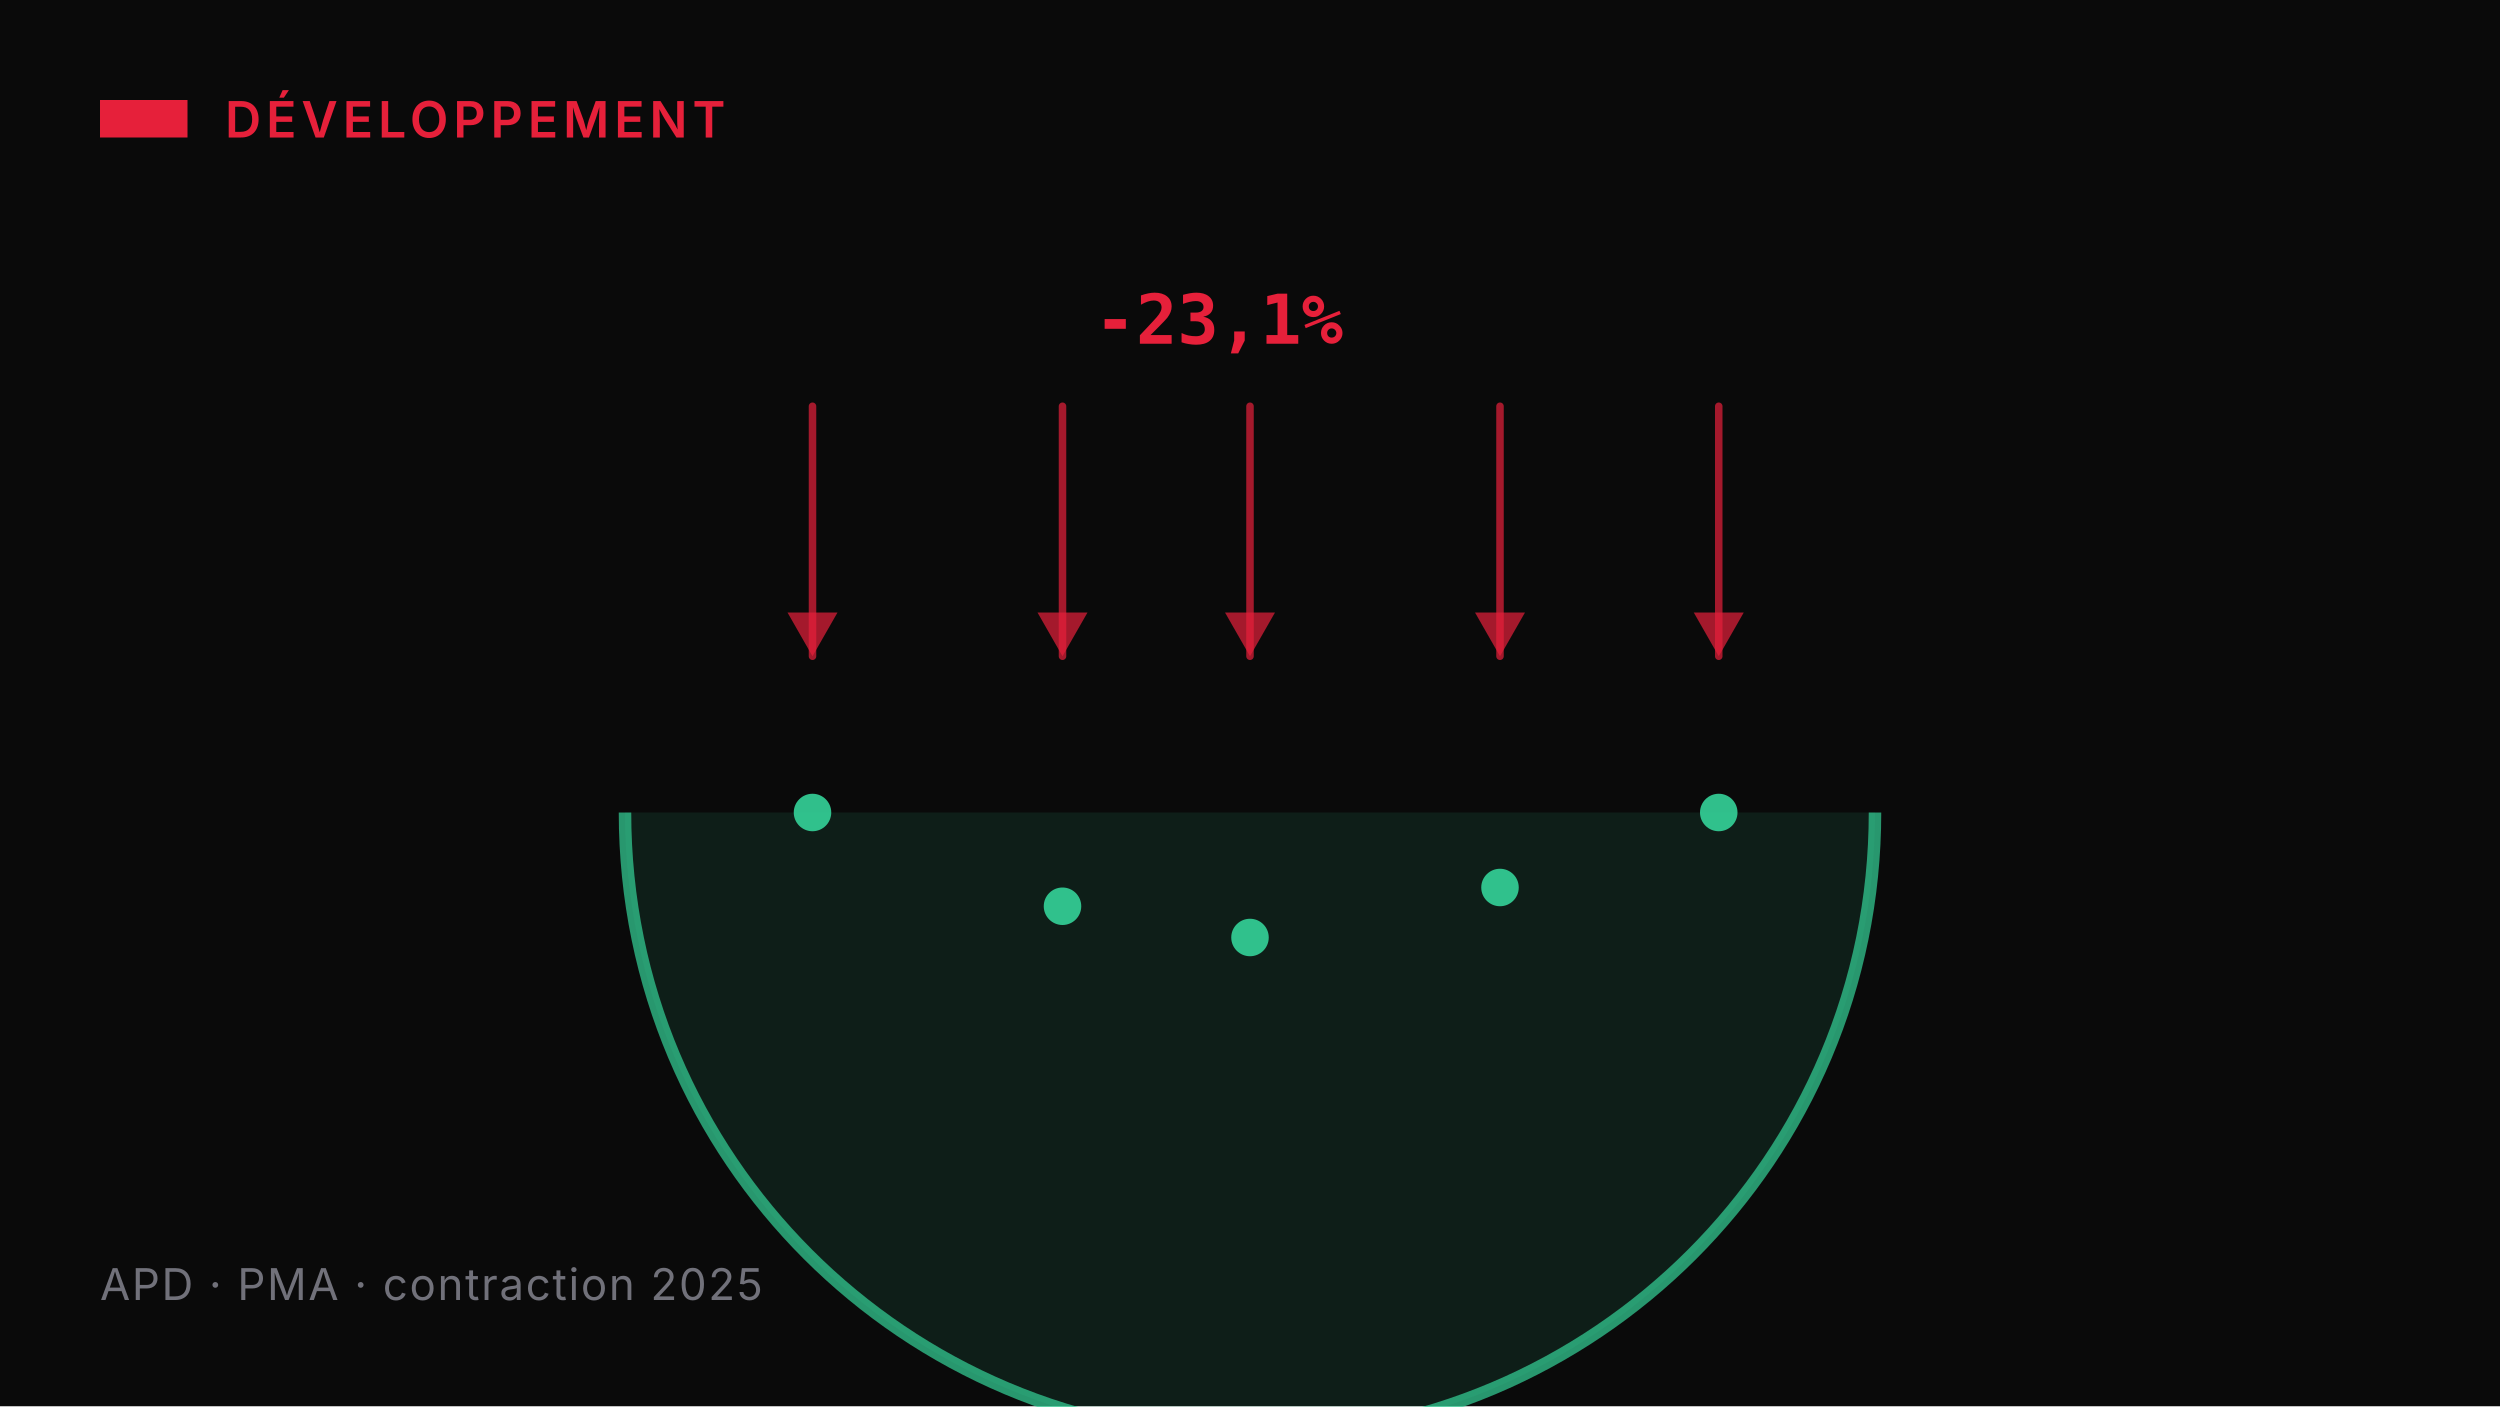
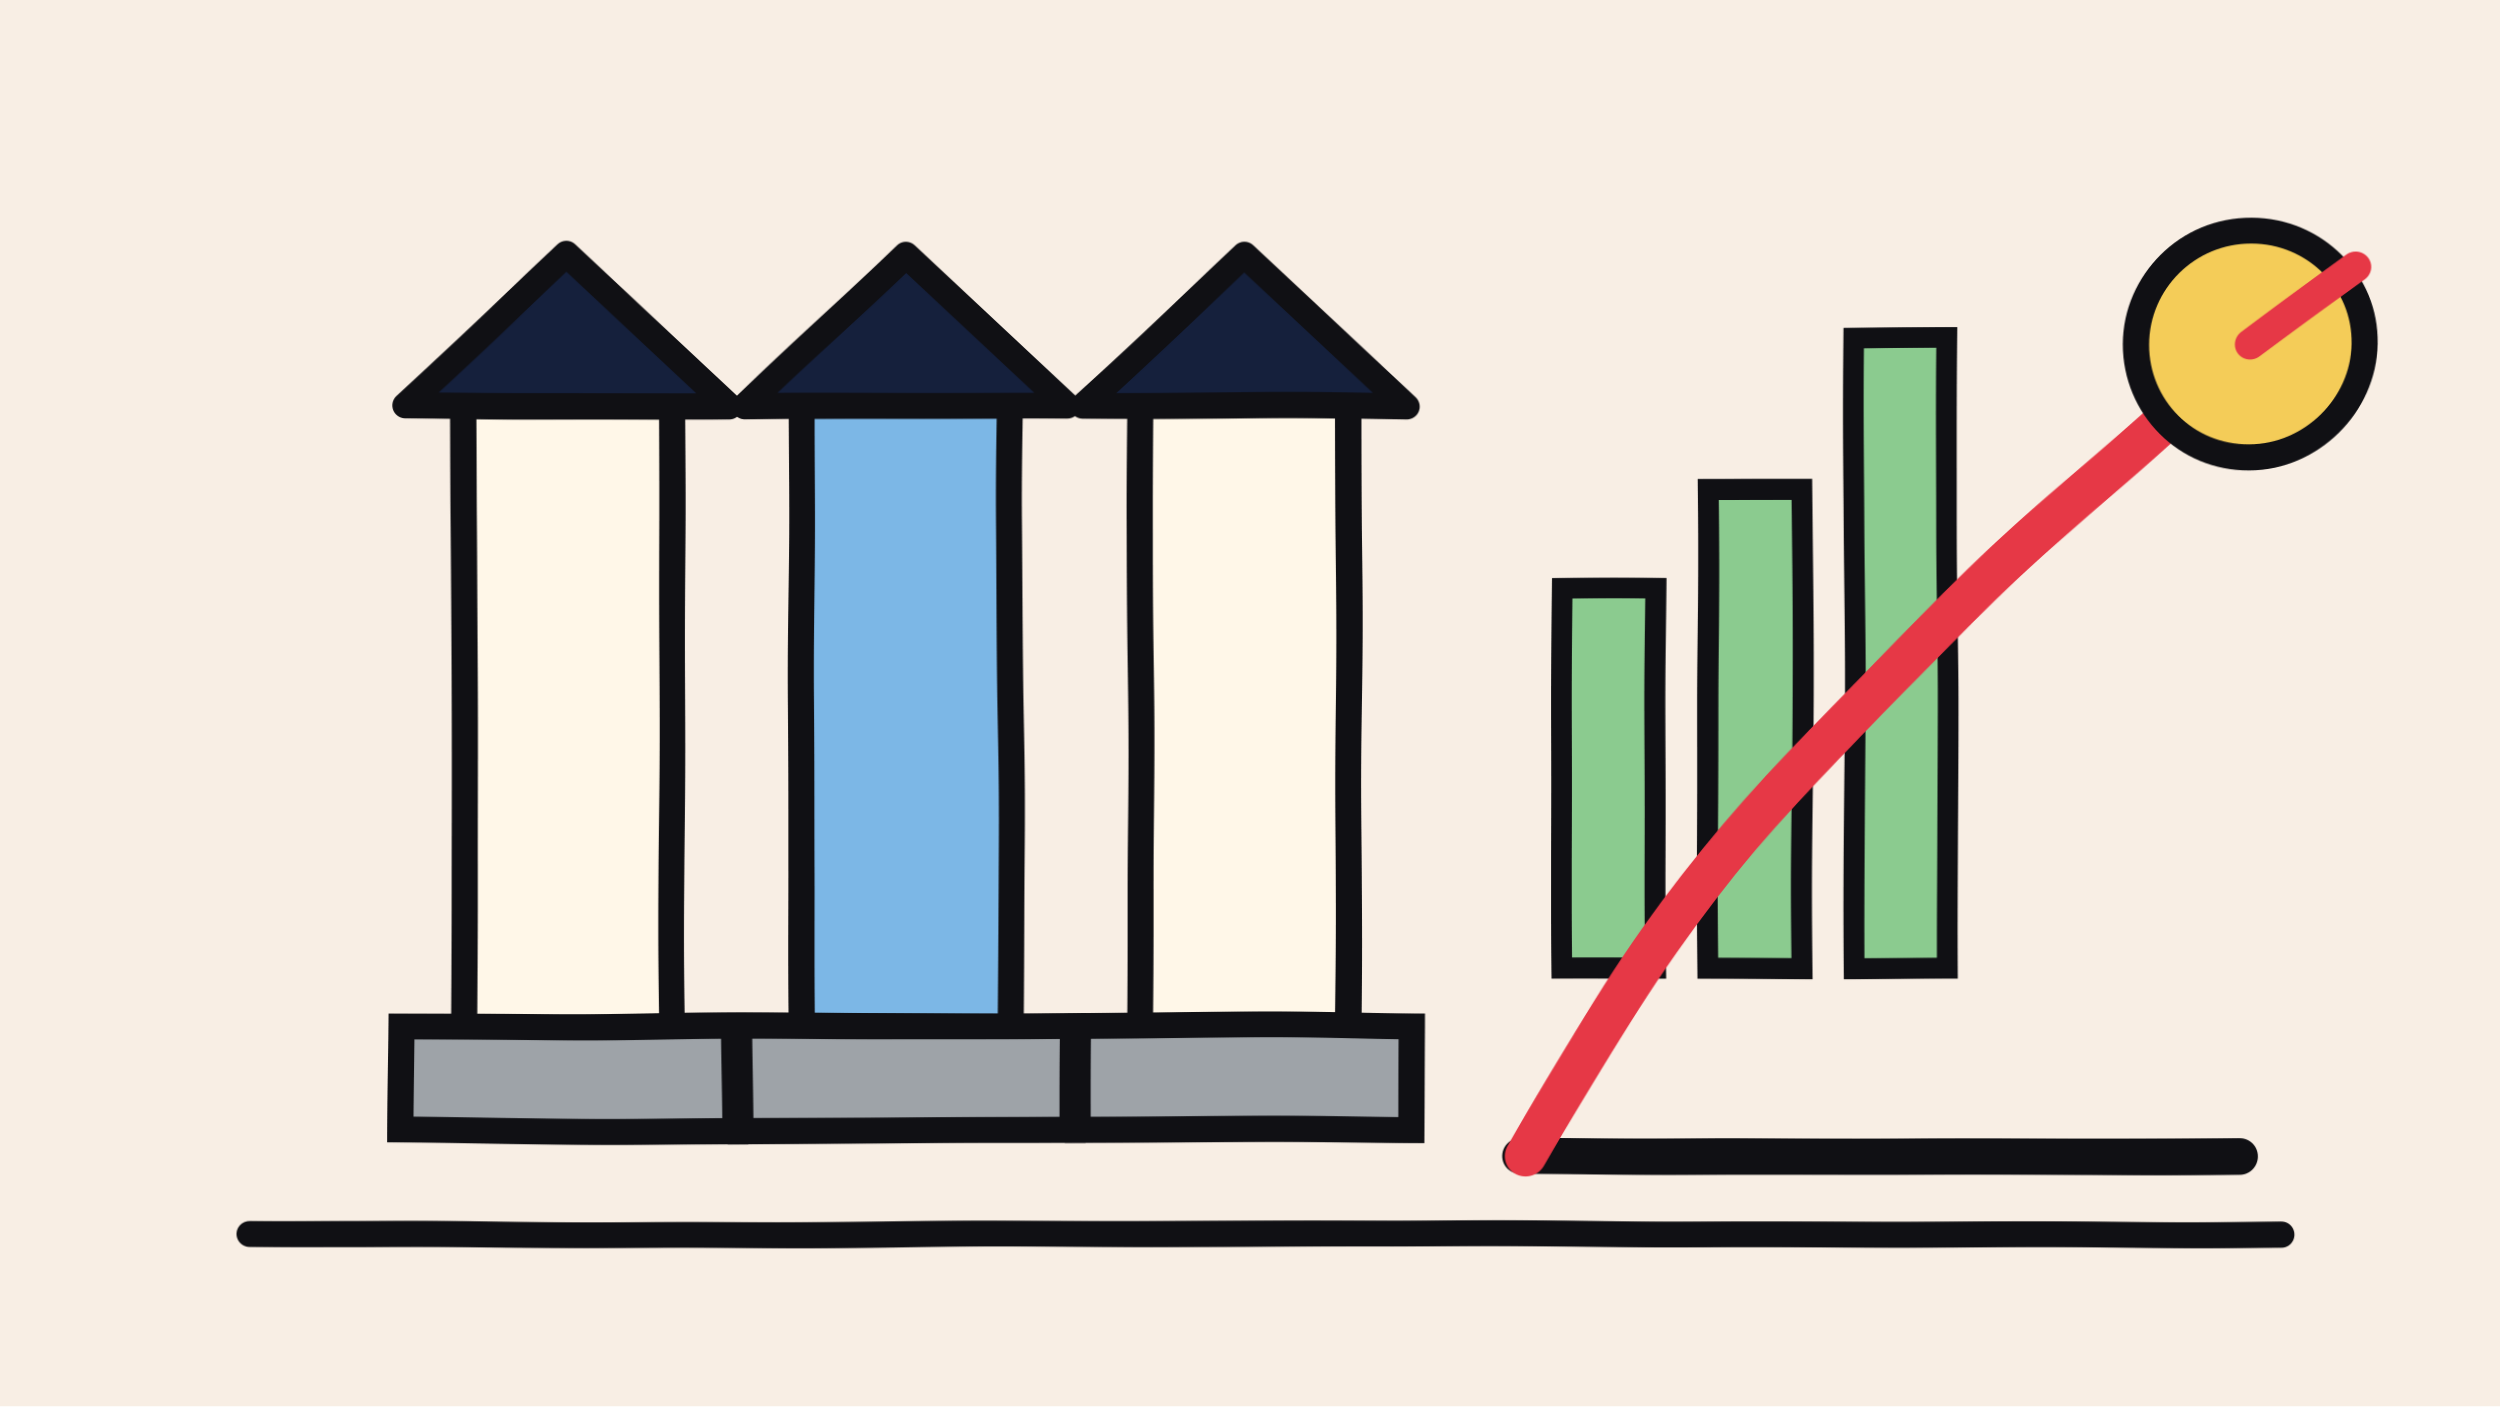
- <svg xmlns="http://www.w3.org/2000/svg" viewBox="0 0 400 225" width="400" height="225">
-   <rect width="400" height="225" fill="#0A0A0A" />
-   <path d="M 100 130 A 100 100 0 0 0 300 130" stroke="#34D399" stroke-width="2" fill="none" opacity="0.7" />
-   <path d="M 100 130 A 100 100 0 0 0 300 130" fill="#34D399" opacity="0.10" />
-   <circle cx="130" cy="130" r="3" fill="#34D399" opacity="0.9" />
-   <circle cx="170" cy="145" r="3" fill="#34D399" opacity="0.9" />
-   <circle cx="200" cy="150" r="3" fill="#34D399" opacity="0.9" />
-   <circle cx="240" cy="142" r="3" fill="#34D399" opacity="0.9" />
-   <circle cx="275" cy="130" r="3" fill="#34D399" opacity="0.9" />
-   <path d="M 130 65 L 130 105" stroke="#E6203A" stroke-width="1.2" opacity="0.7" stroke-linecap="round" />
-   <polygon points="130,105 126,98 134,98" fill="#E6203A" opacity="0.7" />
-   <path d="M 170 65 L 170 105" stroke="#E6203A" stroke-width="1.2" opacity="0.7" stroke-linecap="round" />
-   <polygon points="170,105 166,98 174,98" fill="#E6203A" opacity="0.7" />
-   <path d="M 200 65 L 200 105" stroke="#E6203A" stroke-width="1.2" opacity="0.7" stroke-linecap="round" />
-   <polygon points="200,105 196,98 204,98" fill="#E6203A" opacity="0.7" />
-   <path d="M 240 65 L 240 105" stroke="#E6203A" stroke-width="1.2" opacity="0.7" stroke-linecap="round" />
-   <polygon points="240,105 236,98 244,98" fill="#E6203A" opacity="0.7" />
-   <path d="M 275 65 L 275 105" stroke="#E6203A" stroke-width="1.2" opacity="0.7" stroke-linecap="round" />
-   <polygon points="275,105 271,98 279,98" fill="#E6203A" opacity="0.7" />
-   <text x="195" y="55" font-family="JetBrains Mono, monospace" font-size="11" fill="#E6203A" font-weight="600" text-anchor="middle">-23,1%</text>
-   <rect x="16" y="16" width="14" height="6" fill="#E6203A" />
-   <text x="36" y="22" font-family="Inter, sans-serif" font-size="8" font-weight="600" fill="#E6203A" letter-spacing="0.10em">DÉVELOPPEMENT</text>
-   <text x="16" y="208" font-family="Inter, sans-serif" font-size="7" fill="#71717A" letter-spacing="0.04em">APD · PMA · contraction 2025</text>
+ <svg xmlns="http://www.w3.org/2000/svg" width="480" height="270" viewBox="0 0 480 270">
+   <defs>
+     <filter id="wobble">
+       <feTurbulence type="fractalNoise" baseFrequency="0.015" numOctaves="2" seed="4" />
+       <feDisplacementMap in="SourceGraphic" scale="1.2" />
+     </filter>
+     <pattern id="hatch" width="9" height="9" patternUnits="userSpaceOnUse">
+       <path d="M0 9 L9 0" stroke="#101014" stroke-width="1" opacity="0.18" />
+     </pattern>
+     <pattern id="dots" width="14" height="14" patternUnits="userSpaceOnUse">
+       <circle cx="2" cy="2" r="1.6" fill="#101014" opacity="0.16" />
+     </pattern>
+   </defs>
+   <rect width="480" height="270" fill="#F8EEE4" />
+   <g filter="url(#wobble)">
+     <rect x="89" y="78" width="40" height="119" rx="0" fill="#FFF7E8" stroke="#101014" stroke-width="5" />
+     <polygon points="78,78 109,49 140,78" fill="#15203C" stroke="#101014" stroke-width="5" stroke-linejoin="round" />
+     <rect x="77" y="197" width="64" height="20" rx="0" fill="#9EA3A8" stroke="#101014" stroke-width="5" />
+     <rect x="154" y="78" width="40" height="119" rx="0" fill="#7CB7E6" stroke="#101014" stroke-width="5" />
+     <polygon points="143,78 174,49 205,78" fill="#15203C" stroke="#101014" stroke-width="5" stroke-linejoin="round" />
+     <rect x="142" y="197" width="64" height="20" rx="0" fill="#9EA3A8" stroke="#101014" stroke-width="5" />
+     <rect x="219" y="78" width="40" height="119" rx="0" fill="#FFF7E8" stroke="#101014" stroke-width="5" />
+     <polygon points="208,78 239,49 270,78" fill="#15203C" stroke="#101014" stroke-width="5" stroke-linejoin="round" />
+     <rect x="207" y="197" width="64" height="20" rx="0" fill="#9EA3A8" stroke="#101014" stroke-width="5" />
+     <rect x="300" y="113" width="18" height="73" rx="0" fill="#8BCB8F" stroke="#101014" stroke-width="4" />
+     <rect x="328" y="94" width="18" height="92" rx="0" fill="#8BCB8F" stroke="#101014" stroke-width="4" />
+     <rect x="356" y="65" width="18" height="121" rx="0" fill="#8BCB8F" stroke="#101014" stroke-width="4" />
+     <path d="M292 222 H430" fill="none" stroke="#101014" stroke-width="7" stroke-linejoin="round" stroke-linecap="round" />
+     <path d="M293 222 C332 151 371 122 432 66" fill="none" stroke="#E63846" stroke-width="8" stroke-linejoin="round" stroke-linecap="round" />
+     <circle cx="432" cy="66" r="22" fill="#F4CC58" stroke="#101014" stroke-width="5" />
+     <line x1="432" y1="66" x2="452" y2="51" stroke="#E63846" stroke-width="6" stroke-linecap="round" />
+     <path d="M48 237 H438" fill="none" stroke="#101014" stroke-width="5" stroke-linejoin="round" stroke-linecap="round" />
+   </g>
</svg>
